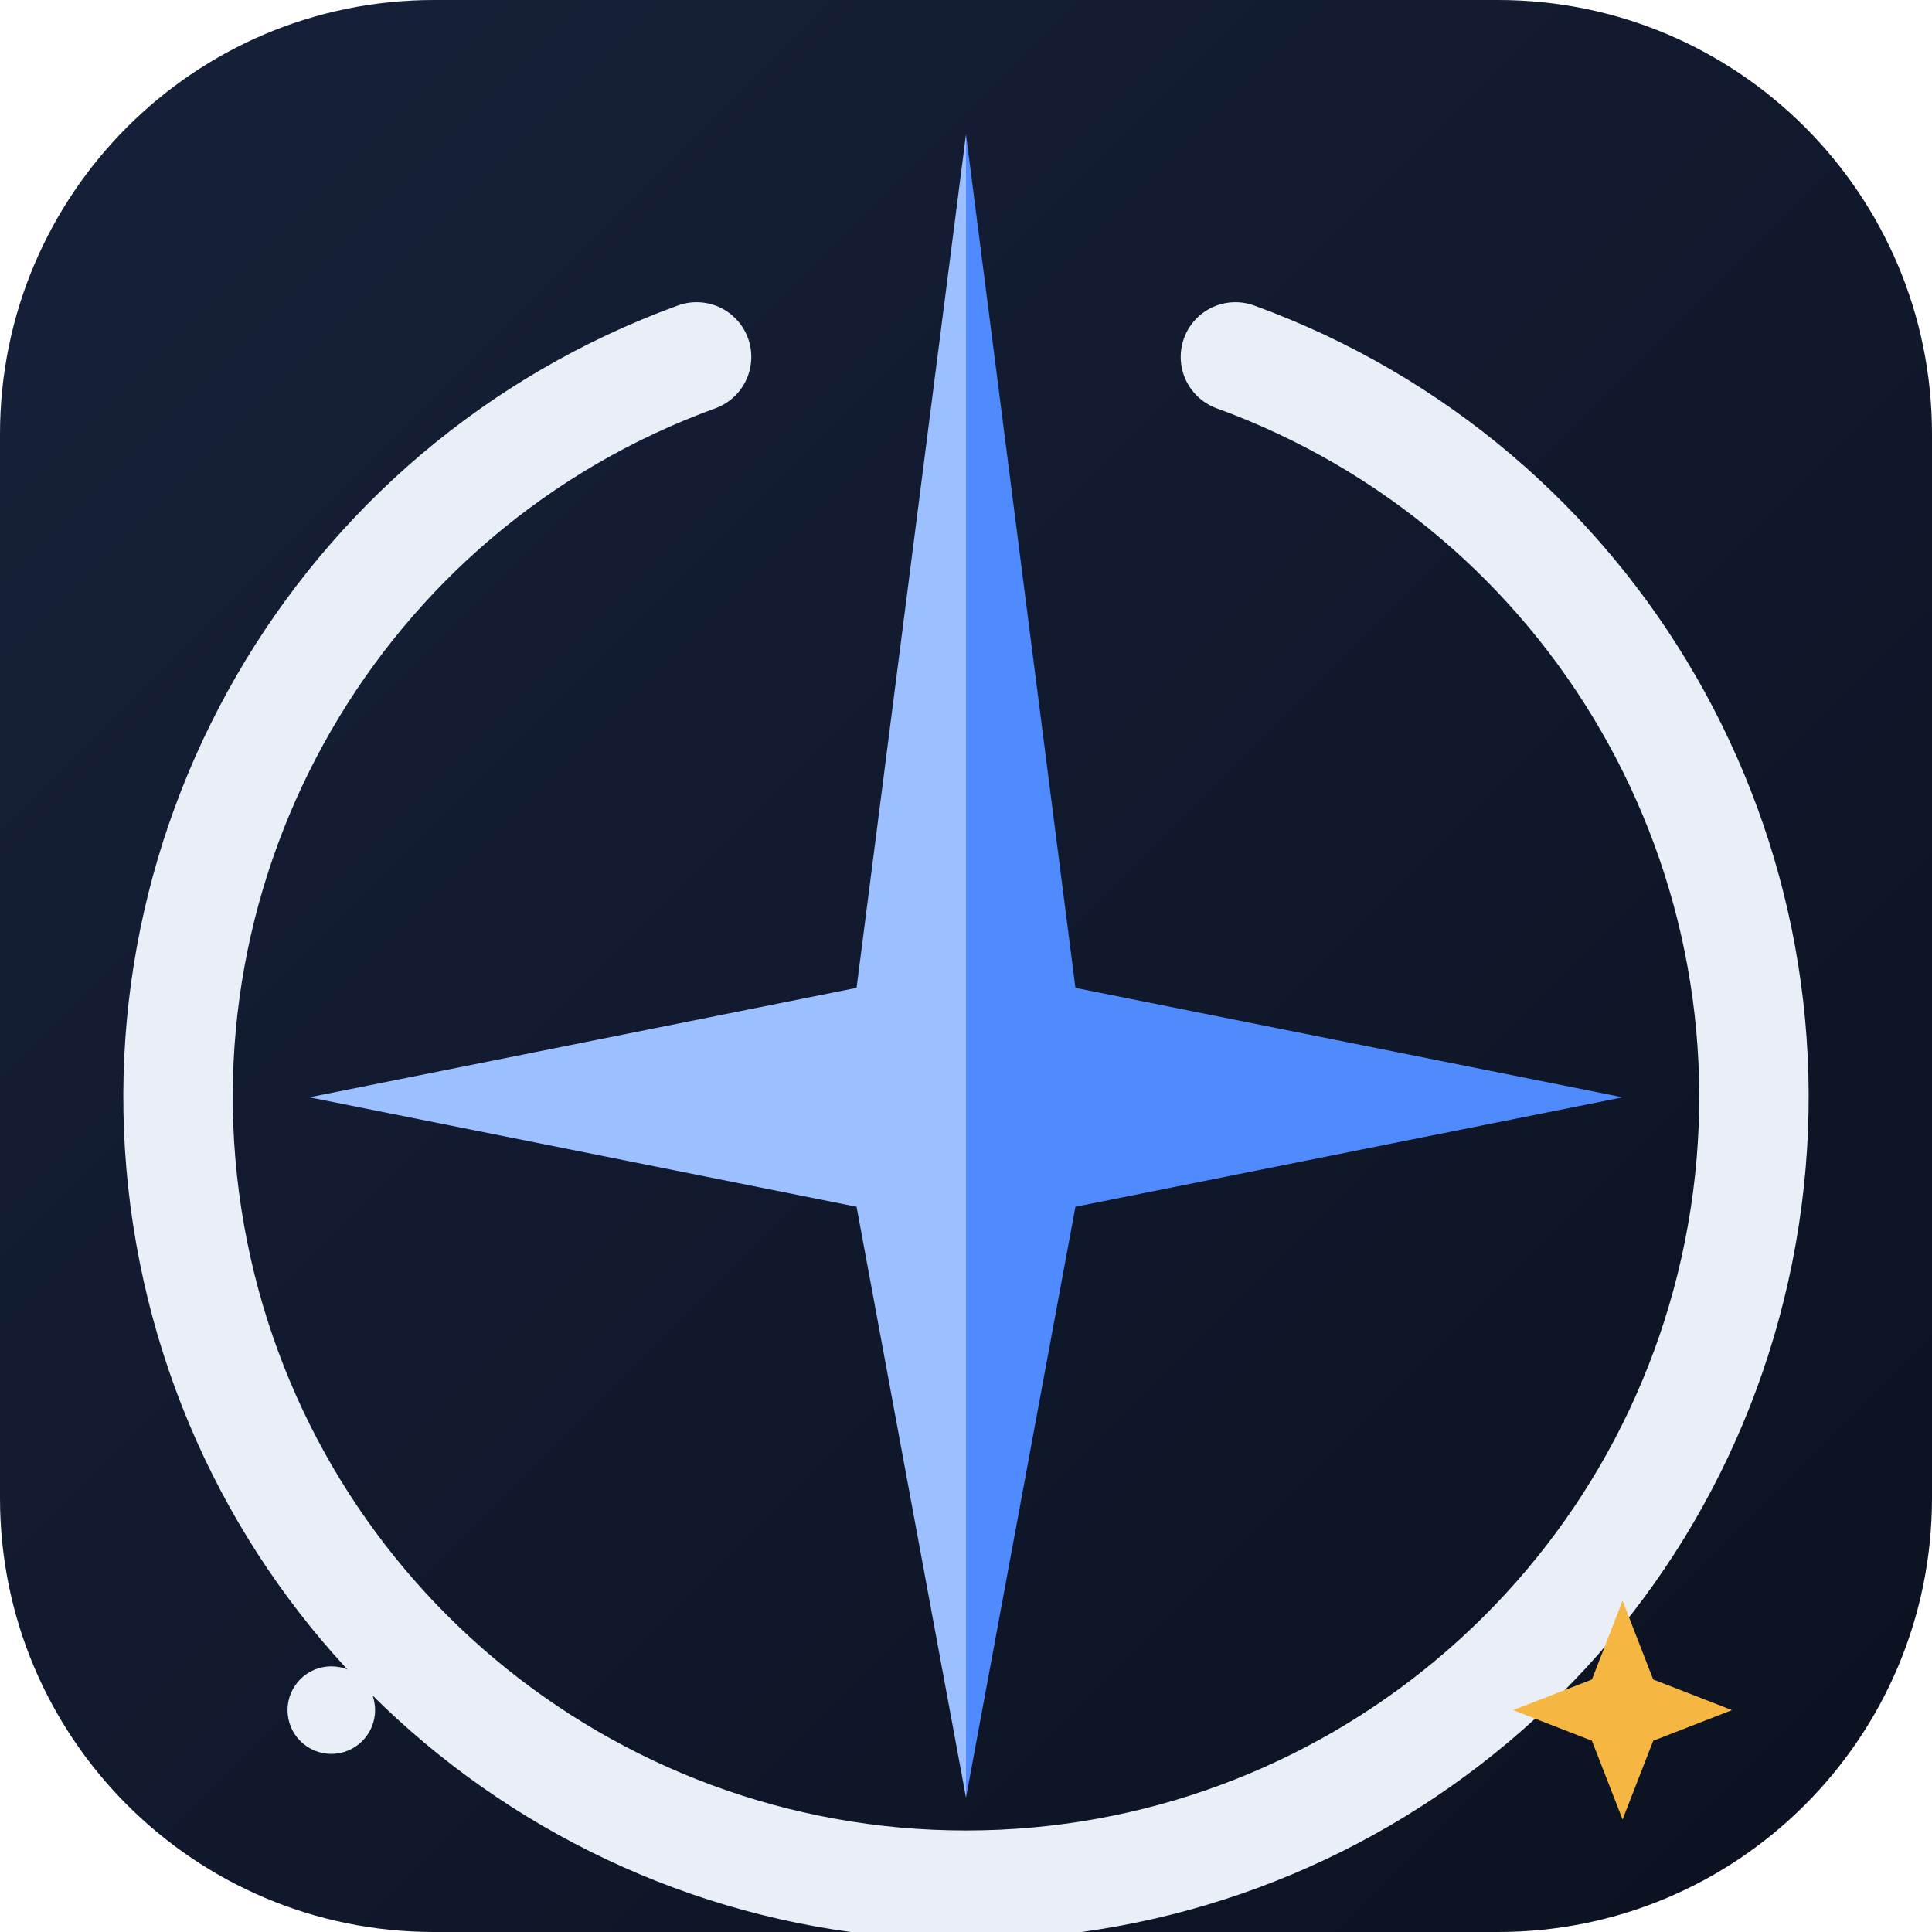
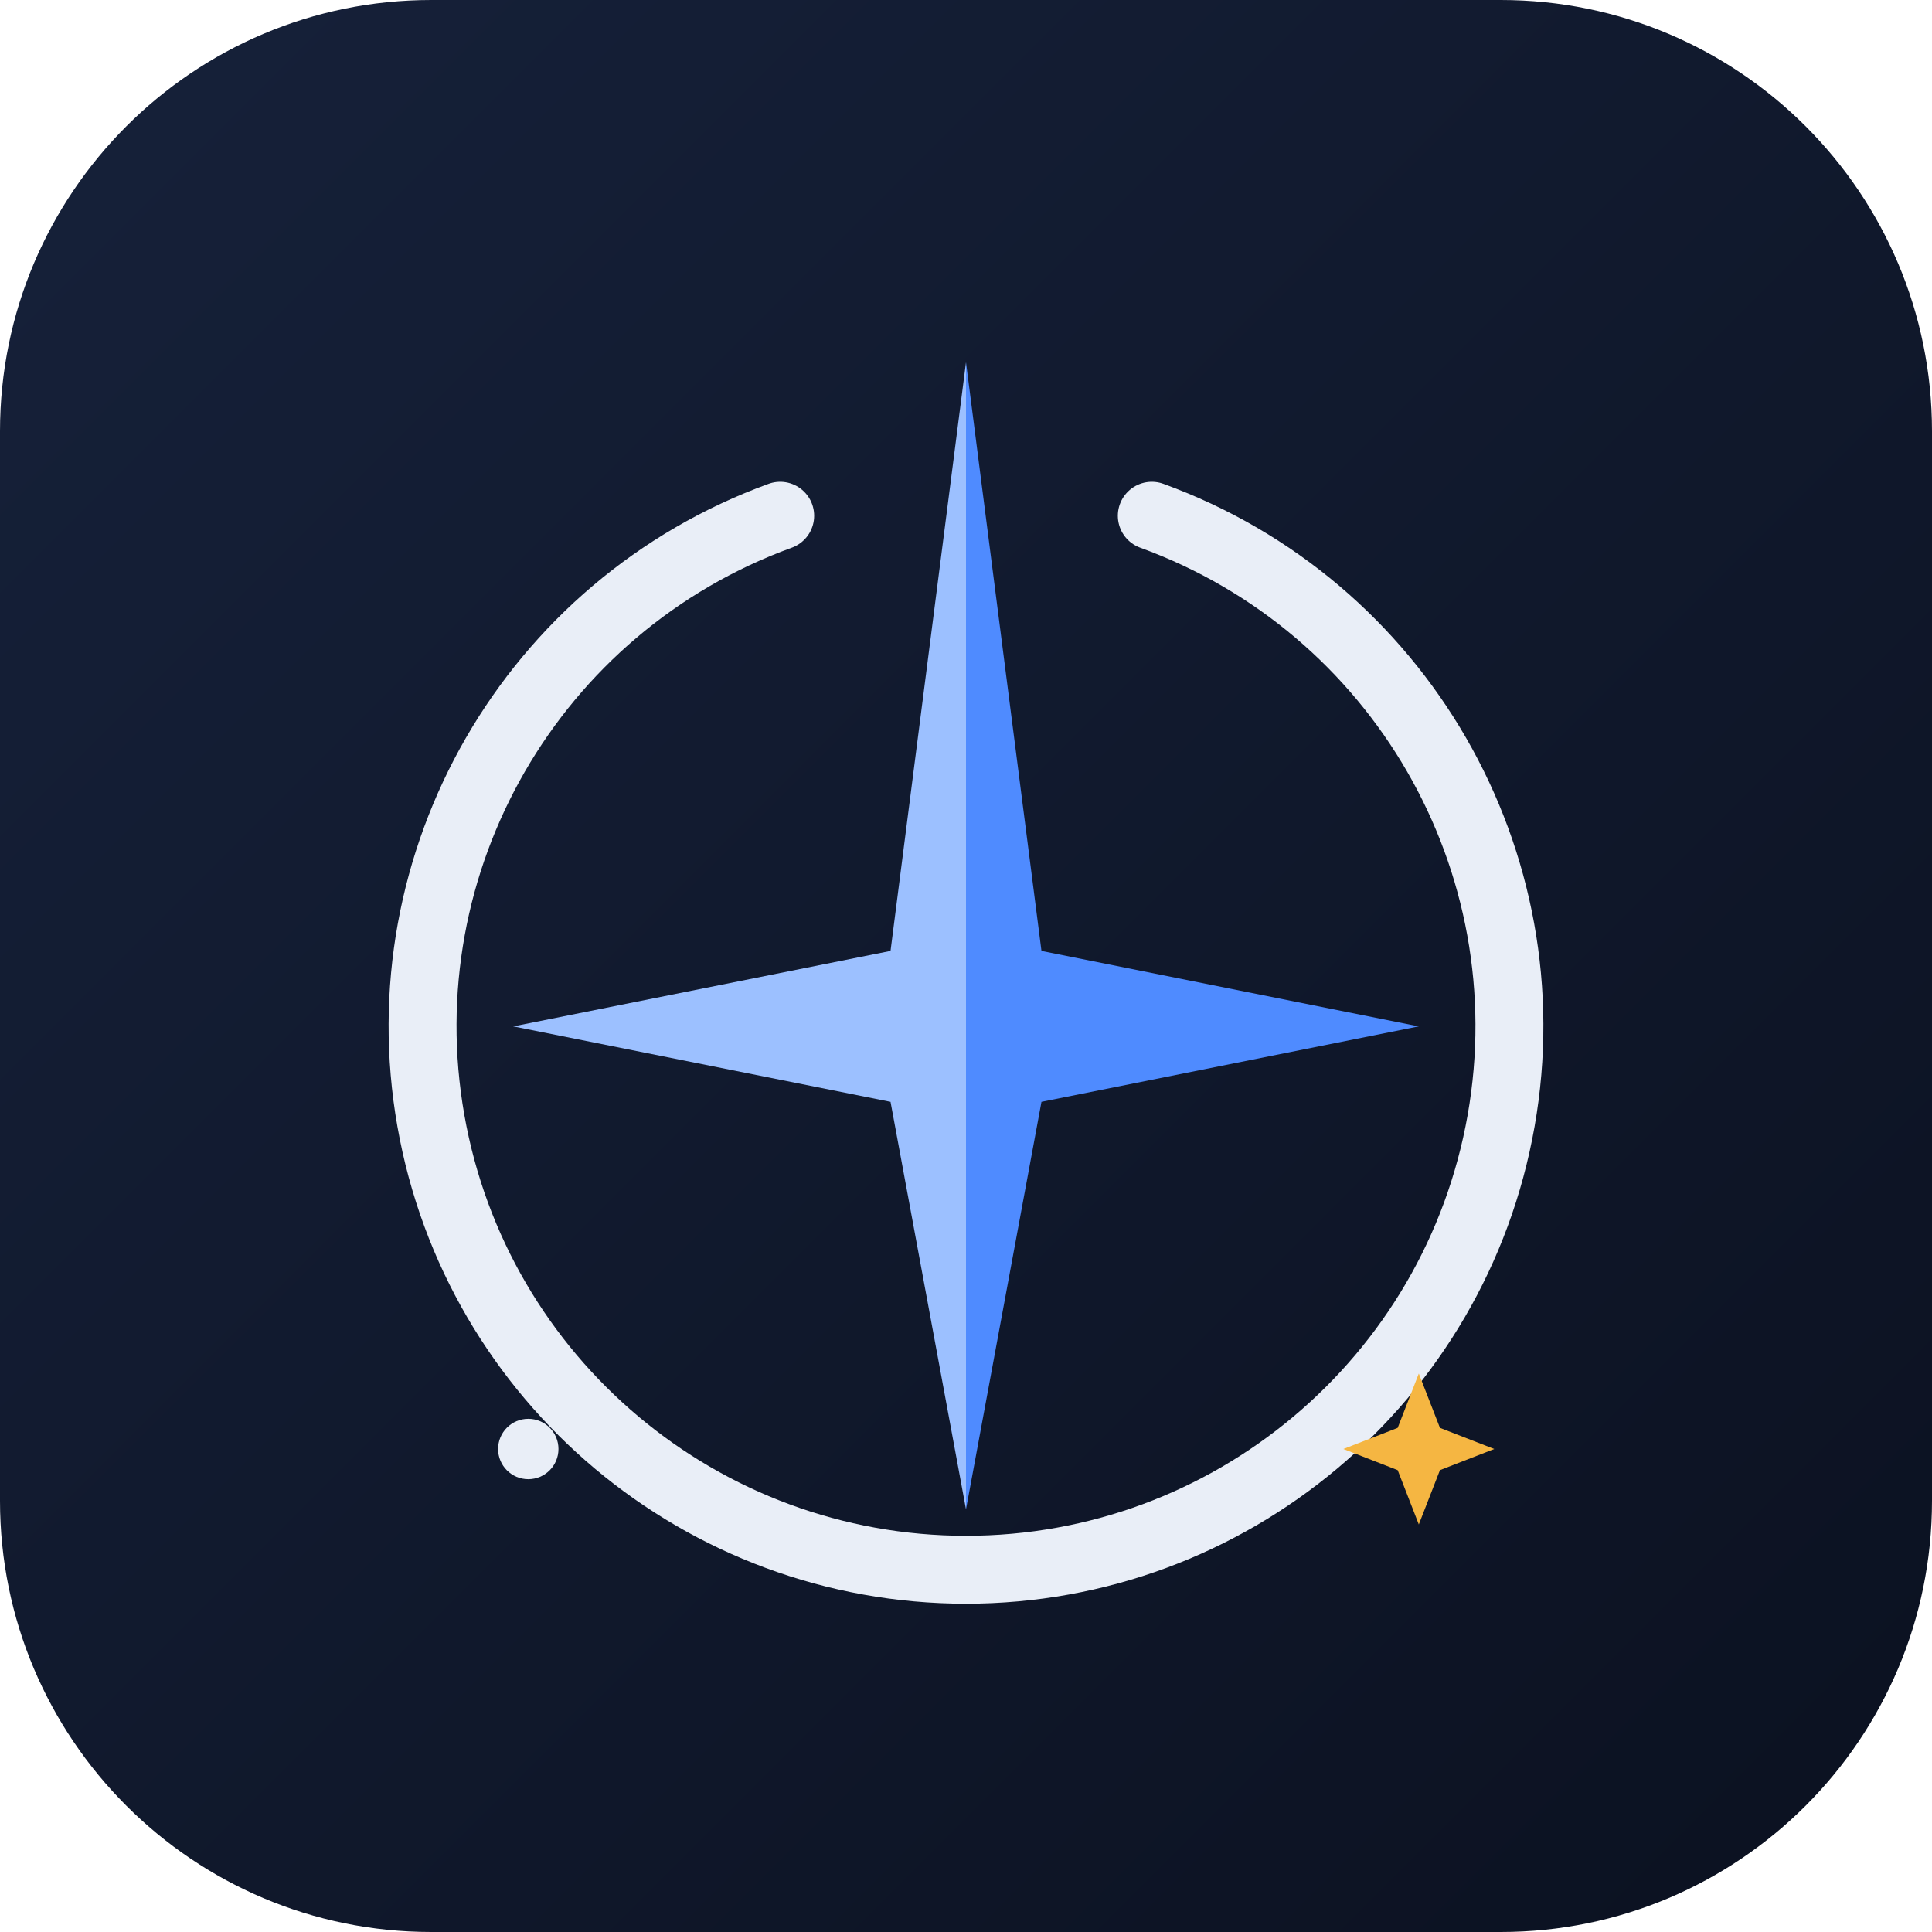
- <svg xmlns="http://www.w3.org/2000/svg" width="256" height="256" viewBox="0 0 1024 1024">
+ <svg xmlns="http://www.w3.org/2000/svg" width="256" height="256" viewBox="64 64 896 896">
  <defs>
    <linearGradient id="bg" x1="0" y1="0" x2="1" y2="1">
      <stop offset="0" stop-color="#16213a" />
      <stop offset="1" stop-color="#0b1120" />
    </linearGradient>
  </defs>
-   <rect x="0" y="0" width="1024" height="1024" rx="230" fill="url(#bg)" />
-   <g transform="translate(-68.0 1.6) scale(11.6)">
-     <path d="M62.31 16.17 A36 36 0 1 1 37.69 16.17" fill="none" stroke="#e9eef7" stroke-width="5" stroke-linecap="round" />
+   <rect x="64" y="64" width="896" height="896" rx="200" fill="url(#bg)" />
+   <g transform="translate(162 190) scale(7)">
+     <path d="M62.31 16.17 A36 36 0 1 1 37.69 16.17" fill="none" stroke="#e9eef7" stroke-width="4.5" stroke-linecap="round" />
    <path d="M50 6 L45 45 L20 50 L45 55 L50 82Z" fill="#9cc0ff" />
    <path d="M50 6 L55 45 L80 50 L55 55 L50 82Z" fill="#4f8bff" />
    <path d="M80 73 L81.4 76.6 L85 78 L81.4 79.4 L80 83 L78.6 79.4 L75 78 L78.6 76.6Z" fill="#f5b642" />
    <circle cx="21" cy="78" r="2" fill="#e9eef7" />
  </g>
</svg>
